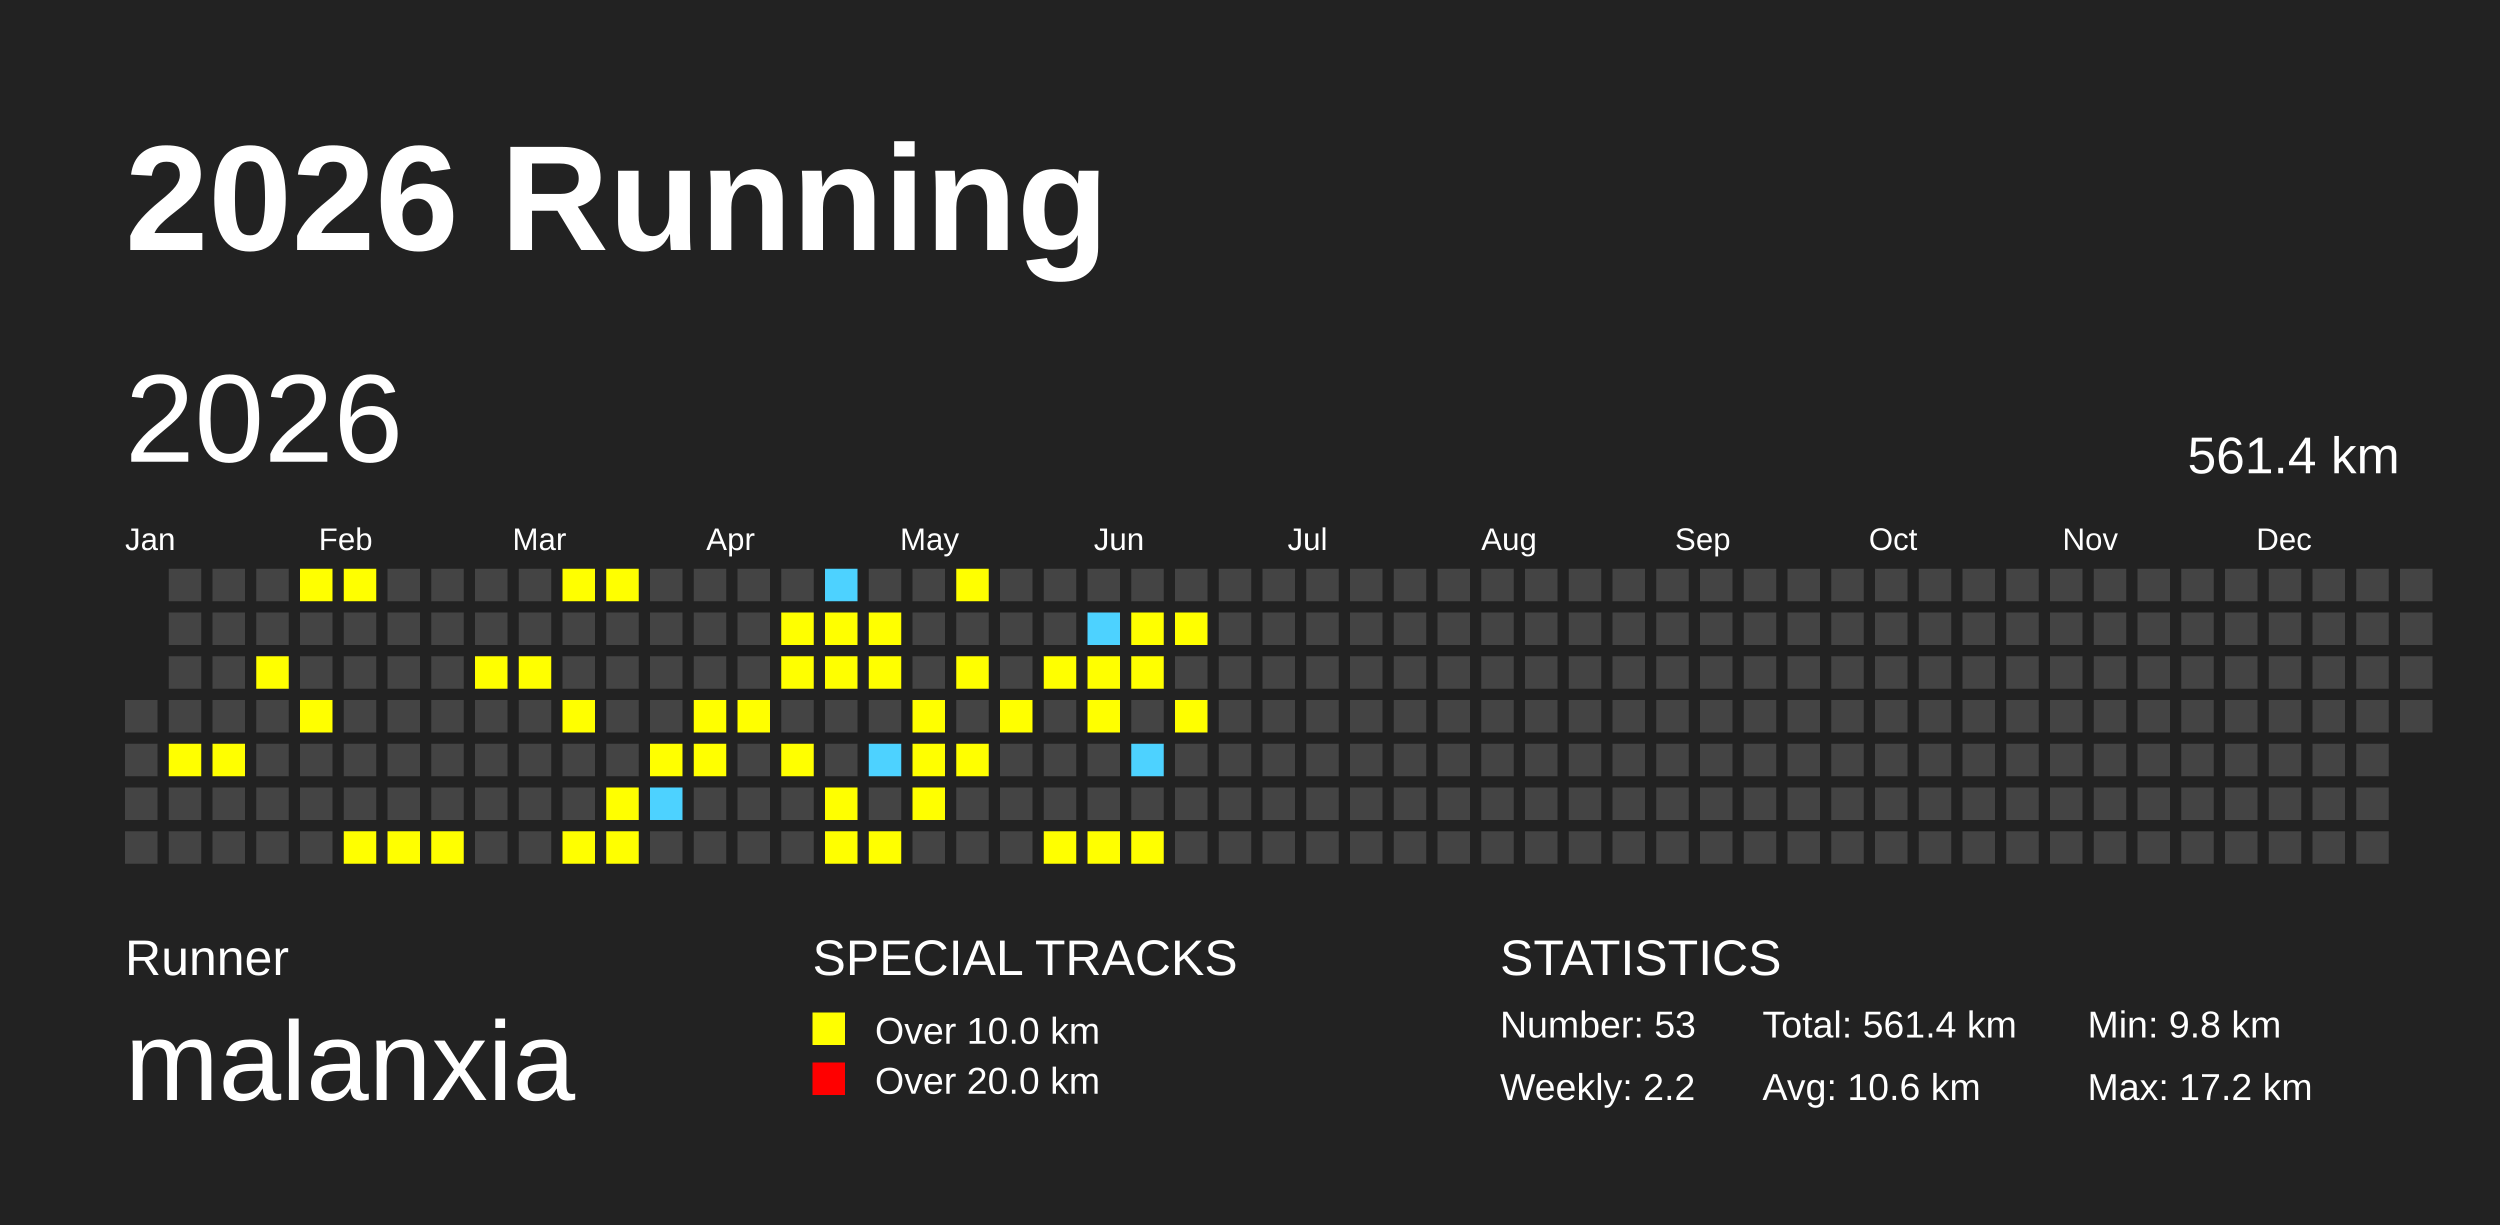
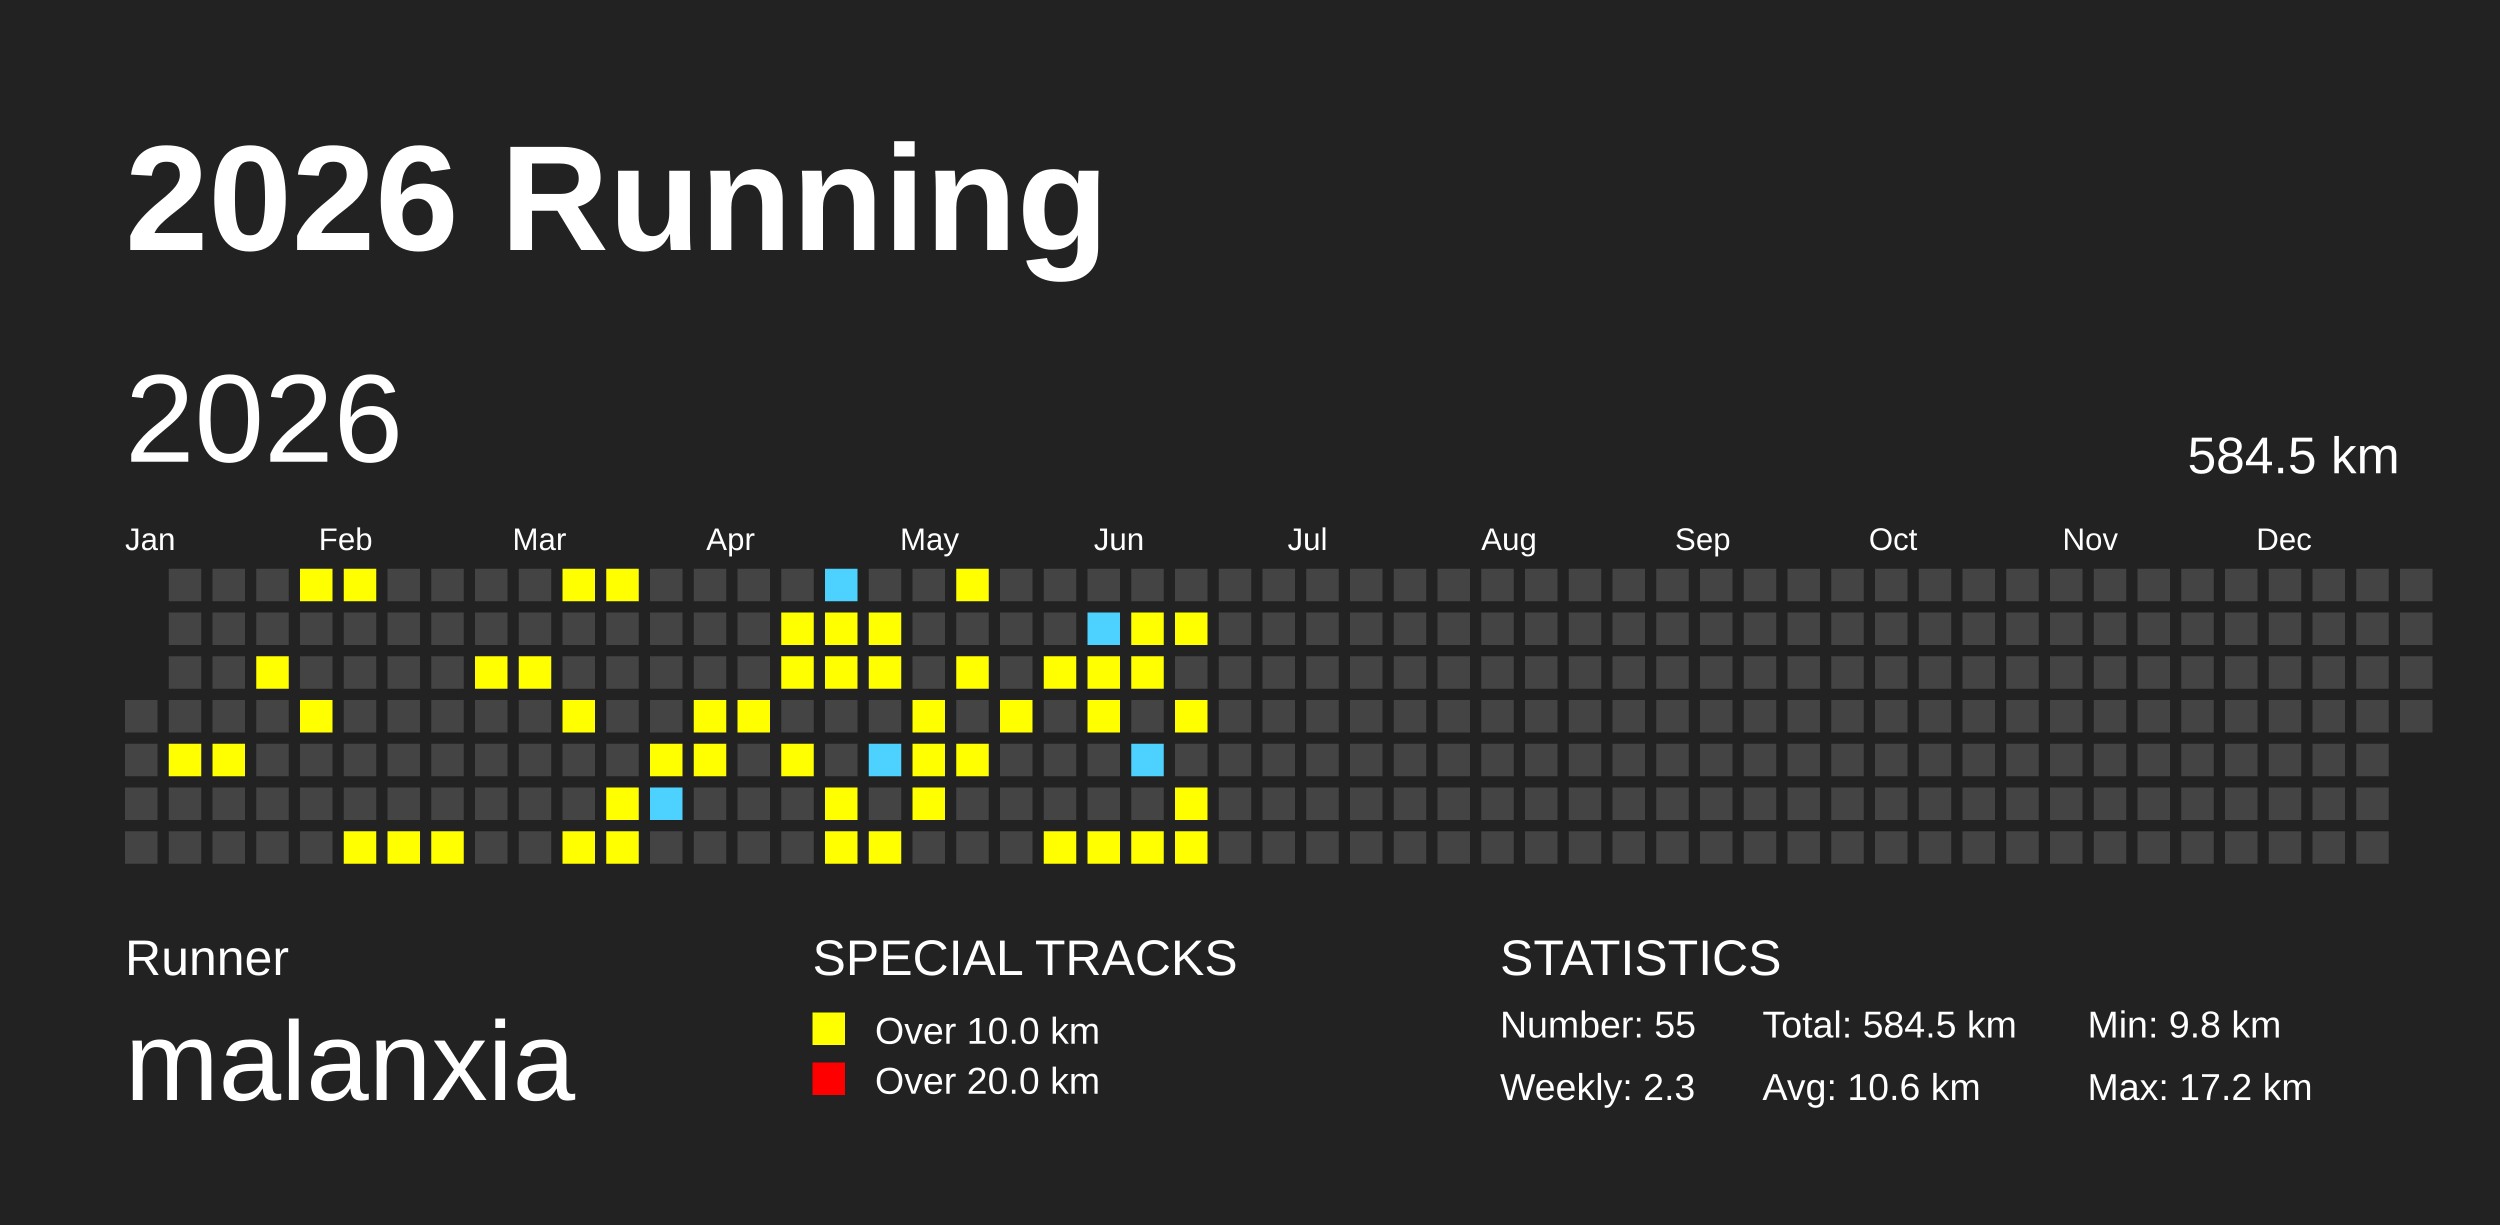
<svg xmlns="http://www.w3.org/2000/svg" baseProfile="full" height="98mm" version="1.1" viewBox="0,0,200,98" width="200mm">
  <defs />
  <rect fill="#222222" height="98" width="200" x="0" y="0" />
  <text fill="#FFFFFF" style="font-size:12px; font-family:Arial; font-weight:bold;" x="10" y="20">2026 Running</text>
  <text fill="#FFFFFF" style="font-size:4px; font-family:Arial" x="10" y="78">Runner</text>
  <text fill="#FFFFFF" style="font-size:9px; font-family:Arial" x="10" y="88">malanxia</text>
  <text fill="#FFFFFF" style="font-size:4px; font-family:Arial" x="65" y="78">SPECIAL TRACKS</text>
  <rect fill="yellow" height="2.6" width="2.6" x="65" y="81" />
  <text fill="#FFFFFF" style="font-size:3px; font-family:Arial" x="70" y="83.5">Over 10.0 km</text>
  <rect fill="red" height="2.6" width="2.6" x="65" y="85" />
  <text fill="#FFFFFF" style="font-size:3px; font-family:Arial" x="70" y="87.5">Over 20.0 km</text>
  <text fill="#FFFFFF" style="font-size:4px; font-family:Arial" x="120" y="78">STATISTICS</text>
-   <text fill="#FFFFFF" style="font-size:3px; font-family:Arial" x="120" y="83">Number: 53</text>
-   <text fill="#FFFFFF" style="font-size:3px; font-family:Arial" x="120" y="88">Weekly: 2.2</text>
-   <text fill="#FFFFFF" style="font-size:3px; font-family:Arial" x="141" y="83">Total: 561.4 km</text>
+   <text fill="#FFFFFF" style="font-size:3px; font-family:Arial" x="120" y="83">Number: 55</text>
+   <text fill="#FFFFFF" style="font-size:3px; font-family:Arial" x="120" y="88">Weekly: 2.3</text>
+   <text fill="#FFFFFF" style="font-size:3px; font-family:Arial" x="141" y="83">Total: 584.5 km</text>
  <text fill="#FFFFFF" style="font-size:3px; font-family:Arial" x="141" y="88">Avg: 10.6 km</text>
  <text fill="#FFFFFF" style="font-size:3px; font-family:Arial" x="167" y="83">Min: 9.8 km</text>
  <text fill="#FFFFFF" style="font-size:3px; font-family:Arial" x="167" y="88">Max: 17.2 km</text>
  <text dominant-baseline="hanging" fill="#FFFFFF" style="font-size:10.0px; font-family:Arial;" x="10" y="30">2026</text>
-   <text dominant-baseline="hanging" fill="#FFFFFF" style="font-size:4.125px; font-family:Arial;" x="175" y="35">561.4 km</text>
+   <text dominant-baseline="hanging" fill="#FFFFFF" style="font-size:4.125px; font-family:Arial;" x="175" y="35">584.5 km</text>
  <text fill="#FFFFFF" style="font-size:2.5px; font-family:Arial" x="10.0" y="44">Jan</text>
  <text fill="#FFFFFF" style="font-size:2.5px; font-family:Arial" x="25.5" y="44">Feb</text>
  <text fill="#FFFFFF" style="font-size:2.5px; font-family:Arial" x="41.0" y="44">Mar</text>
  <text fill="#FFFFFF" style="font-size:2.5px; font-family:Arial" x="56.5" y="44">Apr</text>
  <text fill="#FFFFFF" style="font-size:2.5px; font-family:Arial" x="72.0" y="44">May</text>
  <text fill="#FFFFFF" style="font-size:2.5px; font-family:Arial" x="87.5" y="44">Jun</text>
  <text fill="#FFFFFF" style="font-size:2.5px; font-family:Arial" x="103.0" y="44">Jul</text>
  <text fill="#FFFFFF" style="font-size:2.5px; font-family:Arial" x="118.5" y="44">Aug</text>
  <text fill="#FFFFFF" style="font-size:2.5px; font-family:Arial" x="134.0" y="44">Sep</text>
  <text fill="#FFFFFF" style="font-size:2.5px; font-family:Arial" x="149.5" y="44">Oct</text>
  <text fill="#FFFFFF" style="font-size:2.5px; font-family:Arial" x="165.0" y="44">Nov</text>
  <text fill="#FFFFFF" style="font-size:2.5px; font-family:Arial" x="180.5" y="44">Dec</text>
  <rect fill="#444444" height="2.6" width="2.6" x="10.0" y="56.0" />
  <rect fill="#444444" height="2.6" width="2.6" x="10.0" y="59.5" />
  <rect fill="#444444" height="2.6" width="2.6" x="10.0" y="63.0" />
  <rect fill="#444444" height="2.6" width="2.6" x="10.0" y="66.5" />
  <rect fill="#444444" height="2.6" width="2.6" x="13.5" y="45.5" />
  <rect fill="#444444" height="2.6" width="2.6" x="13.5" y="49.0" />
  <rect fill="#444444" height="2.6" width="2.6" x="13.5" y="52.5" />
  <rect fill="#444444" height="2.6" width="2.6" x="13.5" y="56.0" />
  <rect fill="yellow" height="2.6" width="2.6" x="13.5" y="59.5" />
  <rect fill="#444444" height="2.6" width="2.6" x="13.5" y="63.0" />
  <rect fill="#444444" height="2.6" width="2.6" x="13.5" y="66.5" />
  <rect fill="#444444" height="2.6" width="2.6" x="17.0" y="45.5" />
  <rect fill="#444444" height="2.6" width="2.6" x="17.0" y="49.0" />
  <rect fill="#444444" height="2.6" width="2.6" x="17.0" y="52.5" />
  <rect fill="#444444" height="2.6" width="2.6" x="17.0" y="56.0" />
  <rect fill="yellow" height="2.6" width="2.6" x="17.0" y="59.5" />
  <rect fill="#444444" height="2.6" width="2.6" x="17.0" y="63.0" />
  <rect fill="#444444" height="2.6" width="2.6" x="17.0" y="66.5" />
  <rect fill="#444444" height="2.6" width="2.6" x="20.5" y="45.5" />
  <rect fill="#444444" height="2.6" width="2.6" x="20.5" y="49.0" />
  <rect fill="yellow" height="2.6" width="2.6" x="20.5" y="52.5" />
  <rect fill="#444444" height="2.6" width="2.6" x="20.5" y="56.0" />
  <rect fill="#444444" height="2.6" width="2.6" x="20.5" y="59.5" />
  <rect fill="#444444" height="2.6" width="2.6" x="20.5" y="63.0" />
  <rect fill="#444444" height="2.6" width="2.6" x="20.5" y="66.5" />
  <rect fill="yellow" height="2.6" width="2.6" x="24.0" y="45.5" />
  <rect fill="#444444" height="2.6" width="2.6" x="24.0" y="49.0" />
  <rect fill="#444444" height="2.6" width="2.6" x="24.0" y="52.5" />
  <rect fill="yellow" height="2.6" width="2.6" x="24.0" y="56.0" />
  <rect fill="#444444" height="2.6" width="2.6" x="24.0" y="59.5" />
  <rect fill="#444444" height="2.6" width="2.6" x="24.0" y="63.0" />
  <rect fill="#444444" height="2.6" width="2.6" x="24.0" y="66.5" />
  <rect fill="yellow" height="2.6" width="2.6" x="27.5" y="45.5" />
  <rect fill="#444444" height="2.6" width="2.6" x="27.5" y="49.0" />
  <rect fill="#444444" height="2.6" width="2.6" x="27.5" y="52.5" />
  <rect fill="#444444" height="2.6" width="2.6" x="27.5" y="56.0" />
  <rect fill="#444444" height="2.6" width="2.6" x="27.5" y="59.5" />
  <rect fill="#444444" height="2.6" width="2.6" x="27.5" y="63.0" />
  <rect fill="yellow" height="2.6" width="2.6" x="27.5" y="66.5" />
  <rect fill="#444444" height="2.6" width="2.6" x="31.0" y="45.5" />
  <rect fill="#444444" height="2.6" width="2.6" x="31.0" y="49.0" />
  <rect fill="#444444" height="2.6" width="2.6" x="31.0" y="52.5" />
  <rect fill="#444444" height="2.6" width="2.6" x="31.0" y="56.0" />
  <rect fill="#444444" height="2.6" width="2.6" x="31.0" y="59.5" />
  <rect fill="#444444" height="2.6" width="2.6" x="31.0" y="63.0" />
  <rect fill="yellow" height="2.6" width="2.6" x="31.0" y="66.5" />
  <rect fill="#444444" height="2.6" width="2.6" x="34.5" y="45.5" />
  <rect fill="#444444" height="2.6" width="2.6" x="34.5" y="49.0" />
  <rect fill="#444444" height="2.6" width="2.6" x="34.5" y="52.5" />
  <rect fill="#444444" height="2.6" width="2.6" x="34.5" y="56.0" />
  <rect fill="#444444" height="2.6" width="2.6" x="34.5" y="59.5" />
  <rect fill="#444444" height="2.6" width="2.6" x="34.5" y="63.0" />
  <rect fill="yellow" height="2.6" width="2.6" x="34.5" y="66.5" />
  <rect fill="#444444" height="2.6" width="2.6" x="38.0" y="45.5" />
  <rect fill="#444444" height="2.6" width="2.6" x="38.0" y="49.0" />
  <rect fill="yellow" height="2.6" width="2.6" x="38.0" y="52.5" />
  <rect fill="#444444" height="2.6" width="2.6" x="38.0" y="56.0" />
  <rect fill="#444444" height="2.6" width="2.6" x="38.0" y="59.5" />
  <rect fill="#444444" height="2.6" width="2.6" x="38.0" y="63.0" />
  <rect fill="#444444" height="2.6" width="2.6" x="38.0" y="66.5" />
  <rect fill="#444444" height="2.6" width="2.6" x="41.5" y="45.5" />
  <rect fill="#444444" height="2.6" width="2.6" x="41.5" y="49.0" />
  <rect fill="yellow" height="2.6" width="2.6" x="41.5" y="52.5" />
  <rect fill="#444444" height="2.6" width="2.6" x="41.5" y="56.0" />
  <rect fill="#444444" height="2.6" width="2.6" x="41.5" y="59.5" />
  <rect fill="#444444" height="2.6" width="2.6" x="41.5" y="63.0" />
  <rect fill="#444444" height="2.6" width="2.6" x="41.5" y="66.5" />
  <rect fill="yellow" height="2.6" width="2.6" x="45.0" y="45.5" />
  <rect fill="#444444" height="2.6" width="2.6" x="45.0" y="49.0" />
  <rect fill="#444444" height="2.6" width="2.6" x="45.0" y="52.5" />
  <rect fill="yellow" height="2.6" width="2.6" x="45.0" y="56.0" />
  <rect fill="#444444" height="2.6" width="2.6" x="45.0" y="59.5" />
  <rect fill="#444444" height="2.6" width="2.6" x="45.0" y="63.0" />
  <rect fill="yellow" height="2.6" width="2.6" x="45.0" y="66.5" />
  <rect fill="yellow" height="2.6" width="2.6" x="48.5" y="45.5" />
  <rect fill="#444444" height="2.6" width="2.6" x="48.5" y="49.0" />
  <rect fill="#444444" height="2.6" width="2.6" x="48.5" y="52.5" />
  <rect fill="#444444" height="2.6" width="2.6" x="48.5" y="56.0" />
  <rect fill="#444444" height="2.6" width="2.6" x="48.5" y="59.5" />
  <rect fill="yellow" height="2.6" width="2.6" x="48.5" y="63.0" />
  <rect fill="yellow" height="2.6" width="2.6" x="48.5" y="66.5" />
  <rect fill="#444444" height="2.6" width="2.6" x="52.0" y="45.5" />
  <rect fill="#444444" height="2.6" width="2.6" x="52.0" y="49.0" />
  <rect fill="#444444" height="2.6" width="2.6" x="52.0" y="52.5" />
  <rect fill="#444444" height="2.6" width="2.6" x="52.0" y="56.0" />
  <rect fill="yellow" height="2.6" width="2.6" x="52.0" y="59.5" />
  <rect fill="#4DD2FF" height="2.6" width="2.6" x="52.0" y="63.0" />
  <rect fill="#444444" height="2.6" width="2.6" x="52.0" y="66.5" />
  <rect fill="#444444" height="2.6" width="2.6" x="55.5" y="45.5" />
  <rect fill="#444444" height="2.6" width="2.6" x="55.5" y="49.0" />
  <rect fill="#444444" height="2.6" width="2.6" x="55.5" y="52.5" />
  <rect fill="yellow" height="2.6" width="2.6" x="55.5" y="56.0" />
  <rect fill="yellow" height="2.6" width="2.6" x="55.5" y="59.5" />
  <rect fill="#444444" height="2.6" width="2.6" x="55.5" y="63.0" />
  <rect fill="#444444" height="2.6" width="2.6" x="55.5" y="66.5" />
  <rect fill="#444444" height="2.6" width="2.6" x="59.0" y="45.5" />
  <rect fill="#444444" height="2.6" width="2.6" x="59.0" y="49.0" />
  <rect fill="#444444" height="2.6" width="2.6" x="59.0" y="52.5" />
  <rect fill="yellow" height="2.6" width="2.6" x="59.0" y="56.0" />
  <rect fill="#444444" height="2.6" width="2.6" x="59.0" y="59.5" />
  <rect fill="#444444" height="2.6" width="2.6" x="59.0" y="63.0" />
  <rect fill="#444444" height="2.6" width="2.6" x="59.0" y="66.5" />
  <rect fill="#444444" height="2.6" width="2.6" x="62.5" y="45.5" />
  <rect fill="yellow" height="2.6" width="2.6" x="62.5" y="49.0" />
  <rect fill="yellow" height="2.6" width="2.6" x="62.5" y="52.5" />
  <rect fill="#444444" height="2.6" width="2.6" x="62.5" y="56.0" />
  <rect fill="yellow" height="2.6" width="2.6" x="62.5" y="59.5" />
  <rect fill="#444444" height="2.6" width="2.6" x="62.5" y="63.0" />
  <rect fill="#444444" height="2.6" width="2.6" x="62.5" y="66.5" />
  <rect fill="#4DD2FF" height="2.6" width="2.6" x="66.0" y="45.5" />
  <rect fill="yellow" height="2.6" width="2.6" x="66.0" y="49.0" />
  <rect fill="yellow" height="2.6" width="2.6" x="66.0" y="52.5" />
  <rect fill="#444444" height="2.6" width="2.6" x="66.0" y="56.0" />
  <rect fill="#444444" height="2.6" width="2.6" x="66.0" y="59.5" />
  <rect fill="yellow" height="2.6" width="2.6" x="66.0" y="63.0" />
  <rect fill="yellow" height="2.6" width="2.6" x="66.0" y="66.5" />
  <rect fill="#444444" height="2.6" width="2.6" x="69.5" y="45.5" />
  <rect fill="yellow" height="2.6" width="2.6" x="69.5" y="49.0" />
  <rect fill="yellow" height="2.6" width="2.6" x="69.5" y="52.5" />
  <rect fill="#444444" height="2.6" width="2.6" x="69.5" y="56.0" />
  <rect fill="#4DD2FF" height="2.6" width="2.6" x="69.5" y="59.5" />
  <rect fill="#444444" height="2.6" width="2.6" x="69.5" y="63.0" />
  <rect fill="yellow" height="2.6" width="2.6" x="69.5" y="66.5" />
  <rect fill="#444444" height="2.6" width="2.6" x="73.0" y="45.5" />
  <rect fill="#444444" height="2.6" width="2.6" x="73.0" y="49.0" />
  <rect fill="#444444" height="2.6" width="2.6" x="73.0" y="52.5" />
  <rect fill="yellow" height="2.6" width="2.6" x="73.0" y="56.0" />
  <rect fill="yellow" height="2.6" width="2.6" x="73.0" y="59.5" />
  <rect fill="yellow" height="2.6" width="2.6" x="73.0" y="63.0" />
  <rect fill="#444444" height="2.6" width="2.6" x="73.0" y="66.5" />
  <rect fill="yellow" height="2.6" width="2.6" x="76.5" y="45.5" />
  <rect fill="#444444" height="2.6" width="2.6" x="76.5" y="49.0" />
  <rect fill="yellow" height="2.6" width="2.6" x="76.5" y="52.5" />
  <rect fill="#444444" height="2.6" width="2.6" x="76.5" y="56.0" />
  <rect fill="yellow" height="2.6" width="2.6" x="76.5" y="59.5" />
  <rect fill="#444444" height="2.6" width="2.6" x="76.5" y="63.0" />
  <rect fill="#444444" height="2.6" width="2.6" x="76.5" y="66.5" />
  <rect fill="#444444" height="2.6" width="2.6" x="80.0" y="45.5" />
  <rect fill="#444444" height="2.6" width="2.6" x="80.0" y="49.0" />
  <rect fill="#444444" height="2.6" width="2.6" x="80.0" y="52.5" />
  <rect fill="yellow" height="2.6" width="2.6" x="80.0" y="56.0" />
  <rect fill="#444444" height="2.6" width="2.6" x="80.0" y="59.5" />
  <rect fill="#444444" height="2.6" width="2.6" x="80.0" y="63.0" />
  <rect fill="#444444" height="2.6" width="2.6" x="80.0" y="66.5" />
  <rect fill="#444444" height="2.6" width="2.6" x="83.5" y="45.5" />
  <rect fill="#444444" height="2.6" width="2.6" x="83.5" y="49.0" />
  <rect fill="yellow" height="2.6" width="2.6" x="83.5" y="52.5" />
  <rect fill="#444444" height="2.6" width="2.6" x="83.5" y="56.0" />
  <rect fill="#444444" height="2.6" width="2.6" x="83.5" y="59.5" />
  <rect fill="#444444" height="2.6" width="2.6" x="83.5" y="63.0" />
  <rect fill="yellow" height="2.6" width="2.6" x="83.5" y="66.5" />
  <rect fill="#444444" height="2.6" width="2.6" x="87.0" y="45.5" />
  <rect fill="#4DD2FF" height="2.6" width="2.6" x="87.0" y="49.0" />
  <rect fill="yellow" height="2.6" width="2.6" x="87.0" y="52.5" />
  <rect fill="yellow" height="2.6" width="2.6" x="87.0" y="56.0" />
  <rect fill="#444444" height="2.6" width="2.6" x="87.0" y="59.5" />
  <rect fill="#444444" height="2.6" width="2.6" x="87.0" y="63.0" />
  <rect fill="yellow" height="2.6" width="2.6" x="87.0" y="66.5" />
  <rect fill="#444444" height="2.6" width="2.6" x="90.5" y="45.5" />
  <rect fill="yellow" height="2.6" width="2.6" x="90.5" y="49.0" />
  <rect fill="yellow" height="2.6" width="2.6" x="90.5" y="52.5" />
  <rect fill="#444444" height="2.6" width="2.6" x="90.5" y="56.0" />
  <rect fill="#4DD2FF" height="2.6" width="2.6" x="90.5" y="59.5" />
  <rect fill="#444444" height="2.6" width="2.6" x="90.5" y="63.0" />
  <rect fill="yellow" height="2.6" width="2.6" x="90.5" y="66.5" />
  <rect fill="#444444" height="2.6" width="2.6" x="94.0" y="45.5" />
  <rect fill="yellow" height="2.6" width="2.6" x="94.0" y="49.0" />
  <rect fill="#444444" height="2.6" width="2.6" x="94.0" y="52.5" />
  <rect fill="yellow" height="2.6" width="2.6" x="94.0" y="56.0" />
  <rect fill="#444444" height="2.6" width="2.6" x="94.0" y="59.5" />
-   <rect fill="#444444" height="2.6" width="2.6" x="94.0" y="63.0" />
-   <rect fill="#444444" height="2.6" width="2.6" x="94.0" y="66.5" />
+   <rect fill="yellow" height="2.6" width="2.6" x="94.0" y="63.0" />
+   <rect fill="yellow" height="2.6" width="2.6" x="94.0" y="66.5" />
  <rect fill="#444444" height="2.6" width="2.6" x="97.5" y="45.5" />
  <rect fill="#444444" height="2.6" width="2.6" x="97.5" y="49.0" />
  <rect fill="#444444" height="2.6" width="2.6" x="97.5" y="52.5" />
  <rect fill="#444444" height="2.6" width="2.6" x="97.5" y="56.0" />
  <rect fill="#444444" height="2.6" width="2.6" x="97.5" y="59.5" />
  <rect fill="#444444" height="2.6" width="2.6" x="97.5" y="63.0" />
  <rect fill="#444444" height="2.6" width="2.6" x="97.5" y="66.5" />
  <rect fill="#444444" height="2.6" width="2.6" x="101.0" y="45.5" />
  <rect fill="#444444" height="2.6" width="2.6" x="101.0" y="49.0" />
  <rect fill="#444444" height="2.6" width="2.6" x="101.0" y="52.5" />
  <rect fill="#444444" height="2.6" width="2.6" x="101.0" y="56.0" />
  <rect fill="#444444" height="2.6" width="2.6" x="101.0" y="59.5" />
  <rect fill="#444444" height="2.6" width="2.6" x="101.0" y="63.0" />
  <rect fill="#444444" height="2.6" width="2.6" x="101.0" y="66.5" />
  <rect fill="#444444" height="2.6" width="2.6" x="104.5" y="45.5" />
  <rect fill="#444444" height="2.6" width="2.6" x="104.5" y="49.0" />
  <rect fill="#444444" height="2.6" width="2.6" x="104.5" y="52.5" />
  <rect fill="#444444" height="2.6" width="2.6" x="104.5" y="56.0" />
  <rect fill="#444444" height="2.6" width="2.6" x="104.5" y="59.5" />
  <rect fill="#444444" height="2.6" width="2.6" x="104.5" y="63.0" />
  <rect fill="#444444" height="2.6" width="2.6" x="104.5" y="66.5" />
  <rect fill="#444444" height="2.6" width="2.6" x="108.0" y="45.5" />
  <rect fill="#444444" height="2.6" width="2.6" x="108.0" y="49.0" />
  <rect fill="#444444" height="2.6" width="2.6" x="108.0" y="52.5" />
  <rect fill="#444444" height="2.6" width="2.6" x="108.0" y="56.0" />
  <rect fill="#444444" height="2.6" width="2.6" x="108.0" y="59.5" />
  <rect fill="#444444" height="2.6" width="2.6" x="108.0" y="63.0" />
  <rect fill="#444444" height="2.6" width="2.6" x="108.0" y="66.5" />
  <rect fill="#444444" height="2.6" width="2.6" x="111.5" y="45.5" />
  <rect fill="#444444" height="2.6" width="2.6" x="111.5" y="49.0" />
  <rect fill="#444444" height="2.6" width="2.6" x="111.5" y="52.5" />
  <rect fill="#444444" height="2.6" width="2.6" x="111.5" y="56.0" />
  <rect fill="#444444" height="2.6" width="2.6" x="111.5" y="59.5" />
  <rect fill="#444444" height="2.6" width="2.6" x="111.5" y="63.0" />
  <rect fill="#444444" height="2.6" width="2.6" x="111.5" y="66.5" />
  <rect fill="#444444" height="2.6" width="2.6" x="115.0" y="45.5" />
  <rect fill="#444444" height="2.6" width="2.6" x="115.0" y="49.0" />
  <rect fill="#444444" height="2.6" width="2.6" x="115.0" y="52.5" />
  <rect fill="#444444" height="2.6" width="2.6" x="115.0" y="56.0" />
  <rect fill="#444444" height="2.6" width="2.6" x="115.0" y="59.5" />
  <rect fill="#444444" height="2.6" width="2.6" x="115.0" y="63.0" />
  <rect fill="#444444" height="2.6" width="2.6" x="115.0" y="66.5" />
  <rect fill="#444444" height="2.6" width="2.6" x="118.5" y="45.5" />
  <rect fill="#444444" height="2.6" width="2.6" x="118.5" y="49.0" />
  <rect fill="#444444" height="2.6" width="2.6" x="118.5" y="52.5" />
  <rect fill="#444444" height="2.6" width="2.6" x="118.5" y="56.0" />
  <rect fill="#444444" height="2.6" width="2.6" x="118.5" y="59.5" />
  <rect fill="#444444" height="2.6" width="2.6" x="118.5" y="63.0" />
  <rect fill="#444444" height="2.6" width="2.6" x="118.5" y="66.5" />
  <rect fill="#444444" height="2.6" width="2.6" x="122.0" y="45.5" />
  <rect fill="#444444" height="2.6" width="2.6" x="122.0" y="49.0" />
  <rect fill="#444444" height="2.6" width="2.6" x="122.0" y="52.5" />
  <rect fill="#444444" height="2.6" width="2.6" x="122.0" y="56.0" />
  <rect fill="#444444" height="2.6" width="2.6" x="122.0" y="59.5" />
  <rect fill="#444444" height="2.6" width="2.6" x="122.0" y="63.0" />
  <rect fill="#444444" height="2.6" width="2.6" x="122.0" y="66.5" />
  <rect fill="#444444" height="2.6" width="2.6" x="125.5" y="45.5" />
  <rect fill="#444444" height="2.6" width="2.6" x="125.5" y="49.0" />
  <rect fill="#444444" height="2.6" width="2.6" x="125.5" y="52.5" />
  <rect fill="#444444" height="2.6" width="2.6" x="125.5" y="56.0" />
  <rect fill="#444444" height="2.6" width="2.6" x="125.5" y="59.5" />
  <rect fill="#444444" height="2.6" width="2.6" x="125.5" y="63.0" />
  <rect fill="#444444" height="2.6" width="2.6" x="125.5" y="66.5" />
  <rect fill="#444444" height="2.6" width="2.6" x="129.0" y="45.5" />
  <rect fill="#444444" height="2.6" width="2.6" x="129.0" y="49.0" />
  <rect fill="#444444" height="2.6" width="2.6" x="129.0" y="52.5" />
  <rect fill="#444444" height="2.6" width="2.6" x="129.0" y="56.0" />
  <rect fill="#444444" height="2.6" width="2.6" x="129.0" y="59.5" />
  <rect fill="#444444" height="2.6" width="2.6" x="129.0" y="63.0" />
  <rect fill="#444444" height="2.6" width="2.6" x="129.0" y="66.5" />
  <rect fill="#444444" height="2.6" width="2.6" x="132.5" y="45.5" />
  <rect fill="#444444" height="2.6" width="2.6" x="132.5" y="49.0" />
  <rect fill="#444444" height="2.6" width="2.6" x="132.5" y="52.5" />
  <rect fill="#444444" height="2.6" width="2.6" x="132.5" y="56.0" />
  <rect fill="#444444" height="2.6" width="2.6" x="132.5" y="59.5" />
  <rect fill="#444444" height="2.6" width="2.6" x="132.5" y="63.0" />
  <rect fill="#444444" height="2.6" width="2.6" x="132.5" y="66.5" />
  <rect fill="#444444" height="2.6" width="2.6" x="136.0" y="45.5" />
  <rect fill="#444444" height="2.6" width="2.6" x="136.0" y="49.0" />
  <rect fill="#444444" height="2.6" width="2.6" x="136.0" y="52.5" />
  <rect fill="#444444" height="2.6" width="2.6" x="136.0" y="56.0" />
  <rect fill="#444444" height="2.6" width="2.6" x="136.0" y="59.5" />
  <rect fill="#444444" height="2.6" width="2.6" x="136.0" y="63.0" />
  <rect fill="#444444" height="2.6" width="2.6" x="136.0" y="66.5" />
  <rect fill="#444444" height="2.6" width="2.6" x="139.5" y="45.5" />
  <rect fill="#444444" height="2.6" width="2.6" x="139.5" y="49.0" />
  <rect fill="#444444" height="2.6" width="2.6" x="139.5" y="52.5" />
  <rect fill="#444444" height="2.6" width="2.6" x="139.5" y="56.0" />
  <rect fill="#444444" height="2.6" width="2.6" x="139.5" y="59.5" />
  <rect fill="#444444" height="2.6" width="2.6" x="139.5" y="63.0" />
  <rect fill="#444444" height="2.6" width="2.6" x="139.5" y="66.5" />
  <rect fill="#444444" height="2.6" width="2.6" x="143.0" y="45.5" />
  <rect fill="#444444" height="2.6" width="2.6" x="143.0" y="49.0" />
  <rect fill="#444444" height="2.6" width="2.6" x="143.0" y="52.5" />
  <rect fill="#444444" height="2.6" width="2.6" x="143.0" y="56.0" />
  <rect fill="#444444" height="2.6" width="2.6" x="143.0" y="59.5" />
  <rect fill="#444444" height="2.6" width="2.6" x="143.0" y="63.0" />
  <rect fill="#444444" height="2.6" width="2.6" x="143.0" y="66.5" />
  <rect fill="#444444" height="2.6" width="2.6" x="146.5" y="45.5" />
  <rect fill="#444444" height="2.6" width="2.6" x="146.5" y="49.0" />
  <rect fill="#444444" height="2.6" width="2.6" x="146.5" y="52.5" />
  <rect fill="#444444" height="2.6" width="2.6" x="146.5" y="56.0" />
  <rect fill="#444444" height="2.6" width="2.6" x="146.5" y="59.5" />
  <rect fill="#444444" height="2.6" width="2.6" x="146.5" y="63.0" />
  <rect fill="#444444" height="2.6" width="2.6" x="146.5" y="66.5" />
  <rect fill="#444444" height="2.6" width="2.6" x="150.0" y="45.5" />
  <rect fill="#444444" height="2.6" width="2.6" x="150.0" y="49.0" />
  <rect fill="#444444" height="2.6" width="2.6" x="150.0" y="52.5" />
  <rect fill="#444444" height="2.6" width="2.6" x="150.0" y="56.0" />
  <rect fill="#444444" height="2.6" width="2.6" x="150.0" y="59.5" />
  <rect fill="#444444" height="2.6" width="2.6" x="150.0" y="63.0" />
  <rect fill="#444444" height="2.6" width="2.6" x="150.0" y="66.5" />
  <rect fill="#444444" height="2.6" width="2.6" x="153.5" y="45.5" />
  <rect fill="#444444" height="2.6" width="2.6" x="153.5" y="49.0" />
  <rect fill="#444444" height="2.6" width="2.6" x="153.5" y="52.5" />
  <rect fill="#444444" height="2.6" width="2.6" x="153.5" y="56.0" />
  <rect fill="#444444" height="2.6" width="2.6" x="153.5" y="59.5" />
  <rect fill="#444444" height="2.6" width="2.6" x="153.5" y="63.0" />
  <rect fill="#444444" height="2.6" width="2.6" x="153.5" y="66.5" />
  <rect fill="#444444" height="2.6" width="2.6" x="157.0" y="45.5" />
  <rect fill="#444444" height="2.6" width="2.6" x="157.0" y="49.0" />
  <rect fill="#444444" height="2.6" width="2.6" x="157.0" y="52.5" />
  <rect fill="#444444" height="2.6" width="2.6" x="157.0" y="56.0" />
  <rect fill="#444444" height="2.6" width="2.6" x="157.0" y="59.5" />
  <rect fill="#444444" height="2.6" width="2.6" x="157.0" y="63.0" />
  <rect fill="#444444" height="2.6" width="2.6" x="157.0" y="66.5" />
  <rect fill="#444444" height="2.6" width="2.6" x="160.5" y="45.5" />
  <rect fill="#444444" height="2.6" width="2.6" x="160.5" y="49.0" />
  <rect fill="#444444" height="2.6" width="2.6" x="160.5" y="52.5" />
  <rect fill="#444444" height="2.6" width="2.6" x="160.5" y="56.0" />
  <rect fill="#444444" height="2.6" width="2.6" x="160.5" y="59.5" />
  <rect fill="#444444" height="2.6" width="2.6" x="160.5" y="63.0" />
  <rect fill="#444444" height="2.6" width="2.6" x="160.5" y="66.5" />
  <rect fill="#444444" height="2.6" width="2.6" x="164.0" y="45.5" />
  <rect fill="#444444" height="2.6" width="2.6" x="164.0" y="49.0" />
  <rect fill="#444444" height="2.6" width="2.6" x="164.0" y="52.5" />
  <rect fill="#444444" height="2.6" width="2.6" x="164.0" y="56.0" />
  <rect fill="#444444" height="2.6" width="2.6" x="164.0" y="59.5" />
  <rect fill="#444444" height="2.6" width="2.6" x="164.0" y="63.0" />
  <rect fill="#444444" height="2.6" width="2.6" x="164.0" y="66.5" />
  <rect fill="#444444" height="2.6" width="2.6" x="167.5" y="45.5" />
  <rect fill="#444444" height="2.6" width="2.6" x="167.5" y="49.0" />
  <rect fill="#444444" height="2.6" width="2.6" x="167.5" y="52.5" />
  <rect fill="#444444" height="2.6" width="2.6" x="167.5" y="56.0" />
  <rect fill="#444444" height="2.6" width="2.6" x="167.5" y="59.5" />
  <rect fill="#444444" height="2.6" width="2.6" x="167.5" y="63.0" />
  <rect fill="#444444" height="2.6" width="2.6" x="167.5" y="66.5" />
  <rect fill="#444444" height="2.6" width="2.6" x="171.0" y="45.5" />
  <rect fill="#444444" height="2.6" width="2.6" x="171.0" y="49.0" />
  <rect fill="#444444" height="2.6" width="2.6" x="171.0" y="52.5" />
  <rect fill="#444444" height="2.6" width="2.6" x="171.0" y="56.0" />
  <rect fill="#444444" height="2.6" width="2.6" x="171.0" y="59.5" />
  <rect fill="#444444" height="2.6" width="2.6" x="171.0" y="63.0" />
  <rect fill="#444444" height="2.6" width="2.6" x="171.0" y="66.5" />
  <rect fill="#444444" height="2.6" width="2.6" x="174.5" y="45.5" />
  <rect fill="#444444" height="2.6" width="2.6" x="174.5" y="49.0" />
  <rect fill="#444444" height="2.6" width="2.6" x="174.5" y="52.5" />
  <rect fill="#444444" height="2.6" width="2.6" x="174.5" y="56.0" />
  <rect fill="#444444" height="2.6" width="2.6" x="174.5" y="59.5" />
  <rect fill="#444444" height="2.6" width="2.6" x="174.5" y="63.0" />
  <rect fill="#444444" height="2.6" width="2.6" x="174.5" y="66.5" />
  <rect fill="#444444" height="2.6" width="2.6" x="178.0" y="45.5" />
  <rect fill="#444444" height="2.6" width="2.6" x="178.0" y="49.0" />
  <rect fill="#444444" height="2.6" width="2.6" x="178.0" y="52.5" />
  <rect fill="#444444" height="2.6" width="2.6" x="178.0" y="56.0" />
  <rect fill="#444444" height="2.6" width="2.6" x="178.0" y="59.5" />
  <rect fill="#444444" height="2.6" width="2.6" x="178.0" y="63.0" />
  <rect fill="#444444" height="2.6" width="2.6" x="178.0" y="66.5" />
  <rect fill="#444444" height="2.6" width="2.6" x="181.5" y="45.5" />
  <rect fill="#444444" height="2.6" width="2.6" x="181.5" y="49.0" />
  <rect fill="#444444" height="2.6" width="2.6" x="181.5" y="52.5" />
  <rect fill="#444444" height="2.6" width="2.6" x="181.5" y="56.0" />
  <rect fill="#444444" height="2.6" width="2.6" x="181.5" y="59.5" />
  <rect fill="#444444" height="2.6" width="2.6" x="181.5" y="63.0" />
  <rect fill="#444444" height="2.6" width="2.6" x="181.5" y="66.5" />
  <rect fill="#444444" height="2.6" width="2.6" x="185.0" y="45.5" />
  <rect fill="#444444" height="2.6" width="2.6" x="185.0" y="49.0" />
  <rect fill="#444444" height="2.6" width="2.6" x="185.0" y="52.5" />
  <rect fill="#444444" height="2.6" width="2.6" x="185.0" y="56.0" />
  <rect fill="#444444" height="2.6" width="2.6" x="185.0" y="59.5" />
  <rect fill="#444444" height="2.6" width="2.6" x="185.0" y="63.0" />
  <rect fill="#444444" height="2.6" width="2.6" x="185.0" y="66.5" />
  <rect fill="#444444" height="2.6" width="2.6" x="188.5" y="45.5" />
  <rect fill="#444444" height="2.6" width="2.6" x="188.5" y="49.0" />
  <rect fill="#444444" height="2.6" width="2.6" x="188.5" y="52.5" />
  <rect fill="#444444" height="2.6" width="2.6" x="188.5" y="56.0" />
  <rect fill="#444444" height="2.6" width="2.6" x="188.5" y="59.5" />
  <rect fill="#444444" height="2.6" width="2.6" x="188.5" y="63.0" />
  <rect fill="#444444" height="2.6" width="2.6" x="188.5" y="66.5" />
  <rect fill="#444444" height="2.6" width="2.6" x="192.0" y="45.5" />
  <rect fill="#444444" height="2.6" width="2.6" x="192.0" y="49.0" />
  <rect fill="#444444" height="2.6" width="2.6" x="192.0" y="52.5" />
  <rect fill="#444444" height="2.6" width="2.6" x="192.0" y="56.0" />
</svg>
